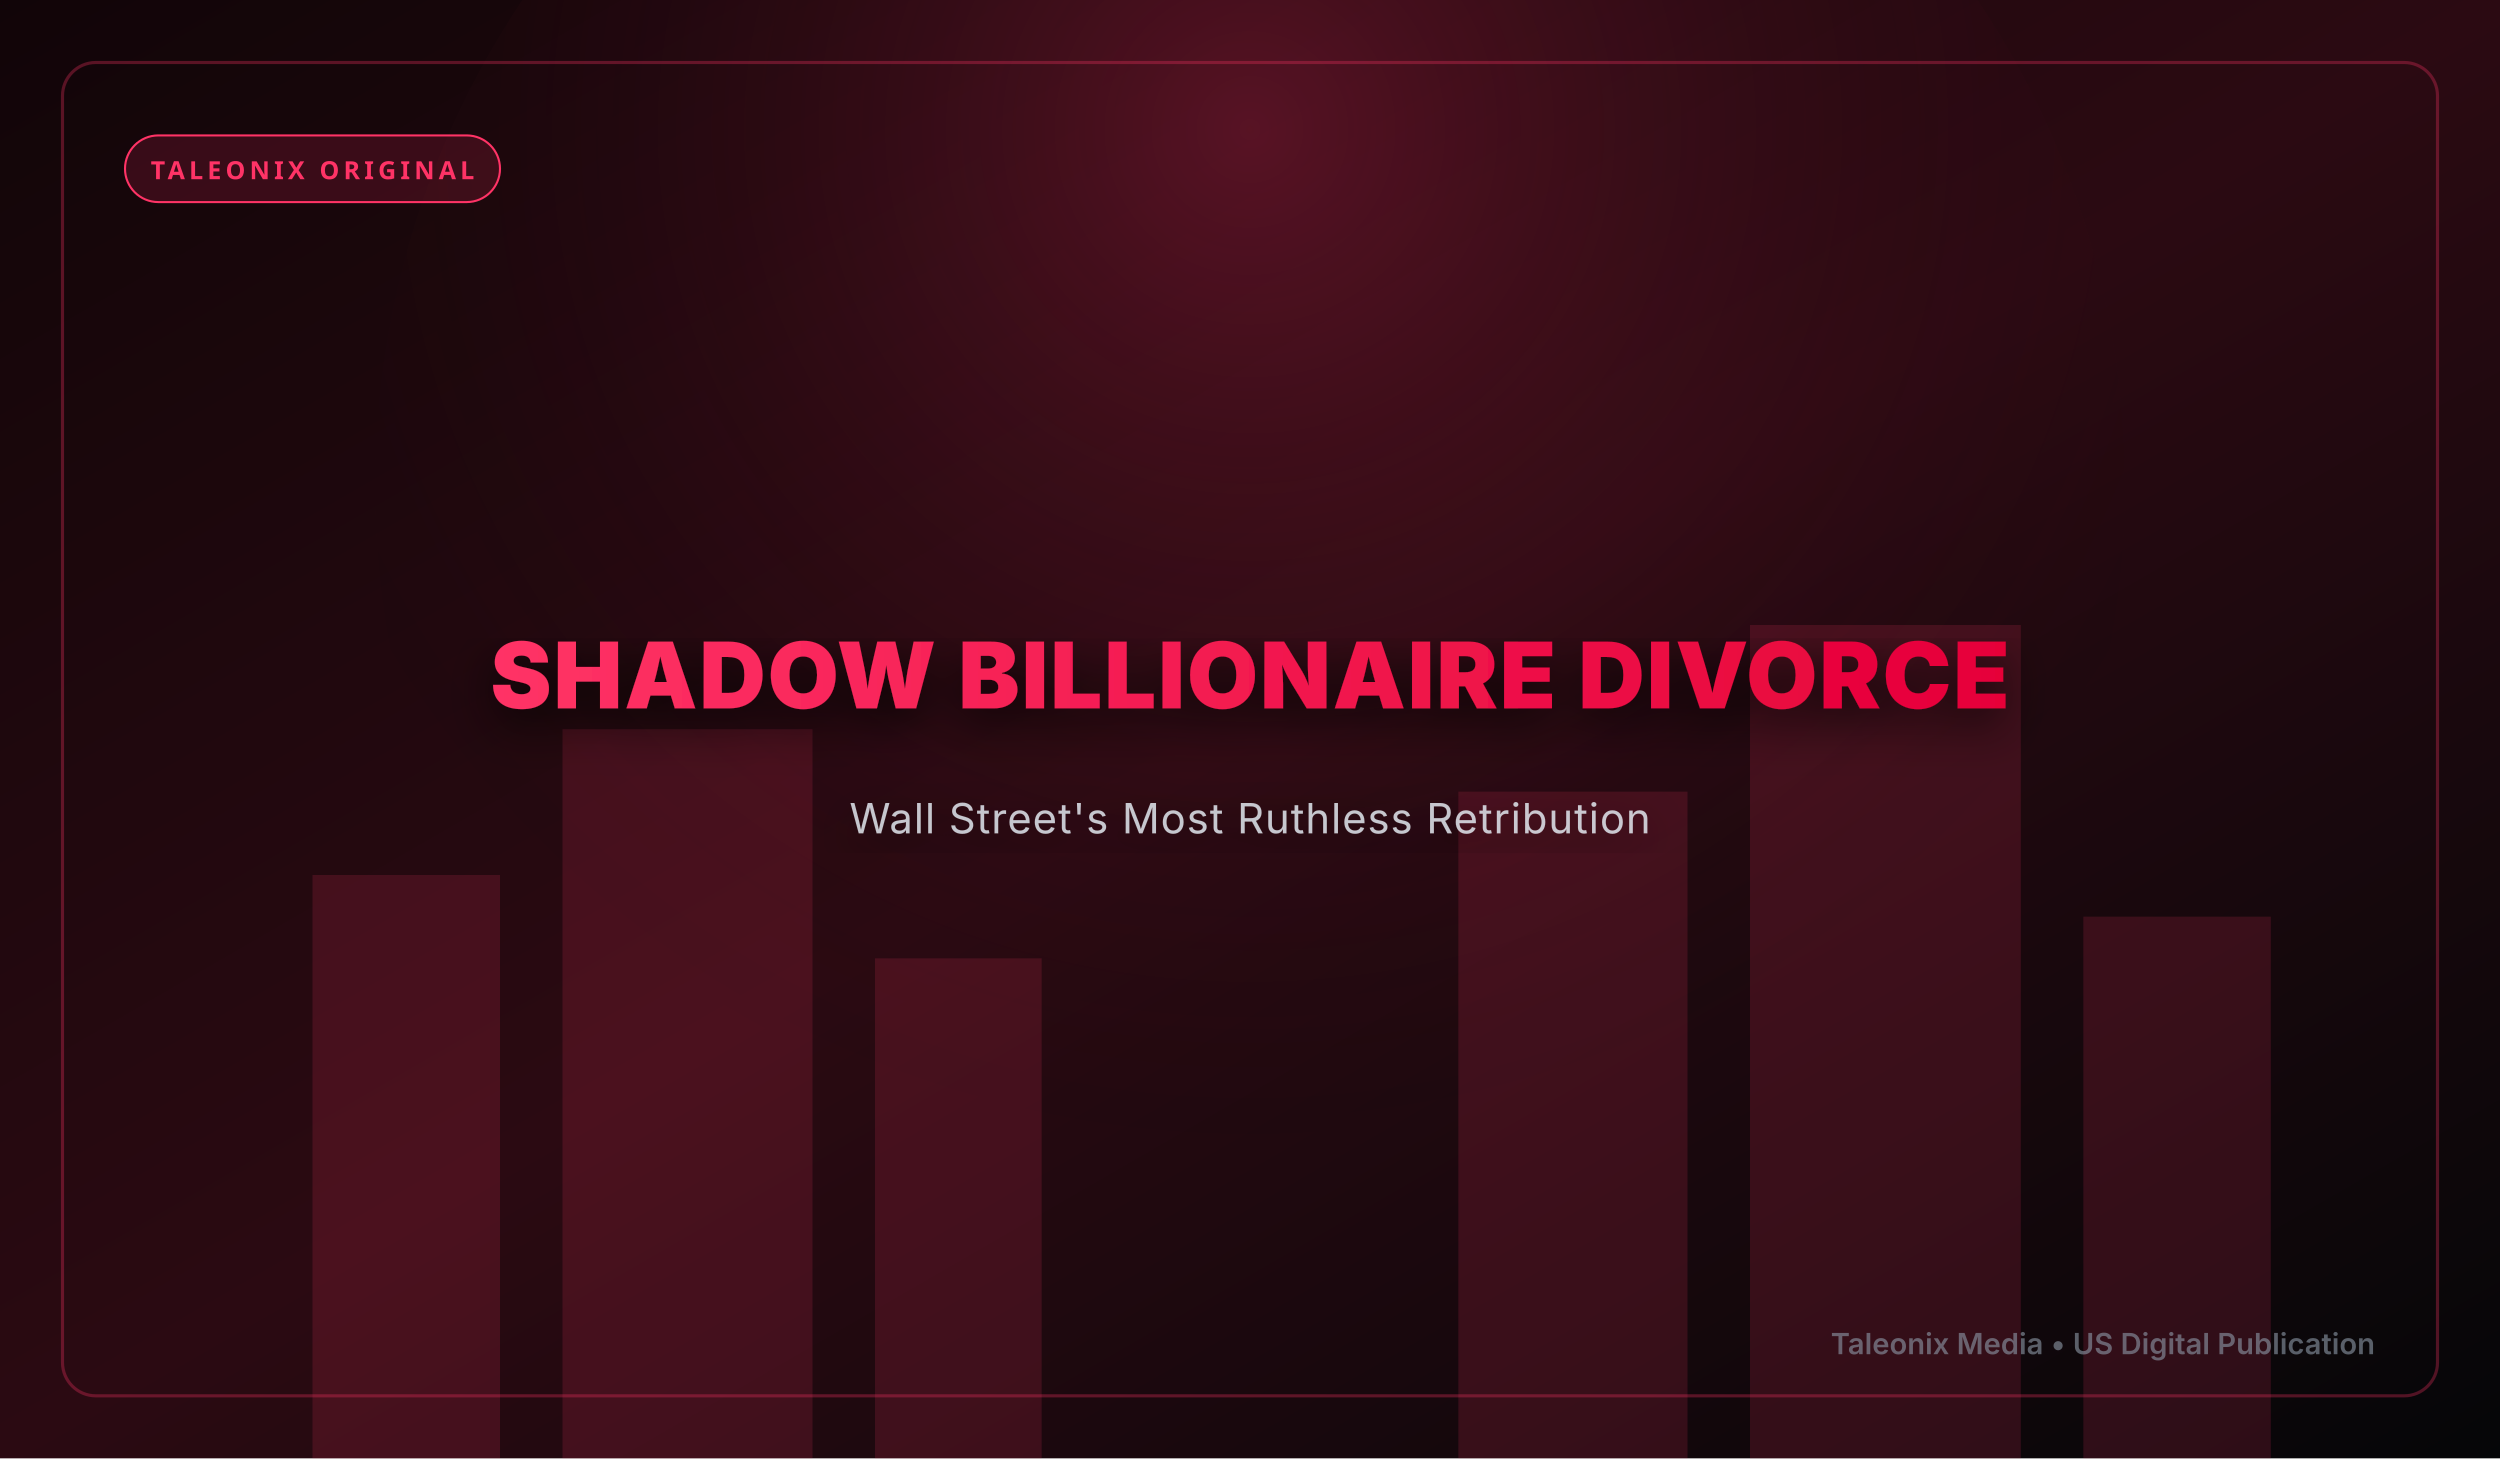
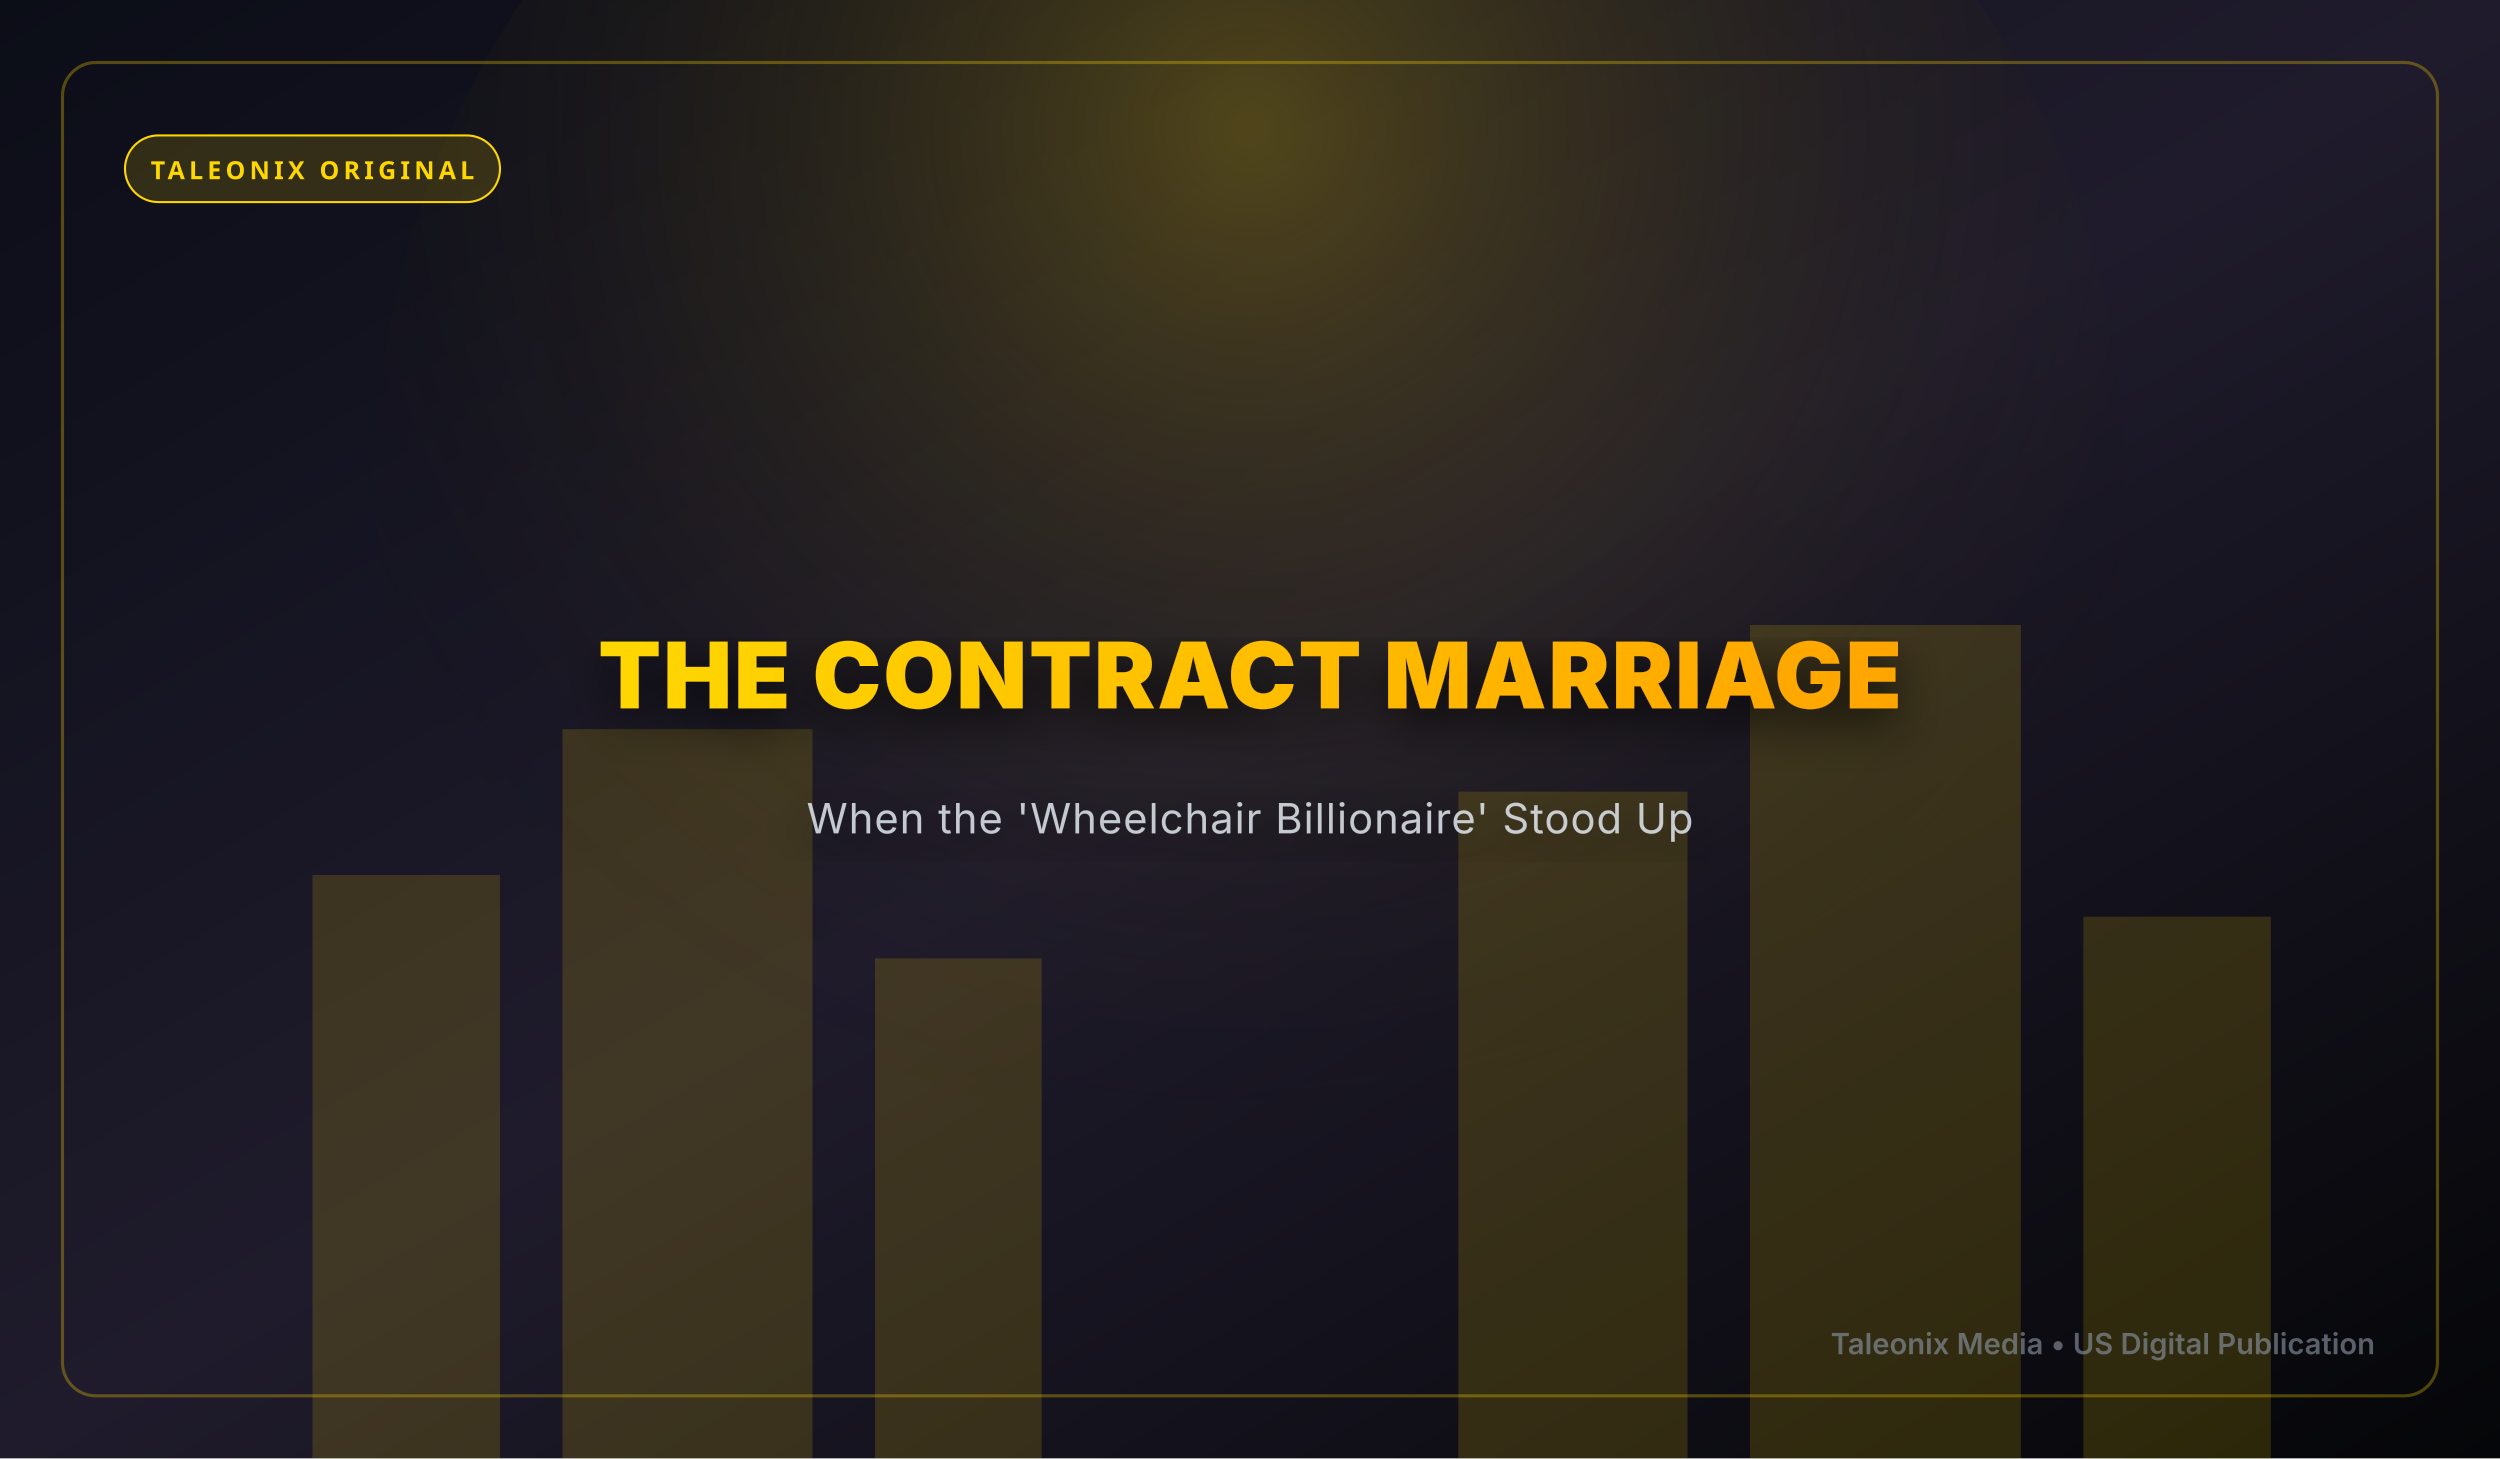
<svg xmlns="http://www.w3.org/2000/svg" viewBox="0 0 1200 700" width="100%" height="100%">
  <defs>
    <linearGradient id="bgGrad" x1="0%" y1="0%" x2="100%" y2="100%">
-       <stop offset="0%" stop-color="#110508" />
-       <stop offset="50%" stop-color="#2B0A12" />
+       <stop offset="0%" stop-color="#0B0D17" />
+       <stop offset="50%" stop-color="#1F1B2C" />
      <stop offset="100%" stop-color="#050608" />
    </linearGradient>
    <linearGradient id="textGrad" x1="0%" y1="0%" x2="100%" y2="0%">
-       <stop offset="0%" stop-color="#FF3366" />
-       <stop offset="100%" stop-color="#E60039" />
+       <stop offset="0%" stop-color="#FFD700" />
+       <stop offset="100%" stop-color="#FFA500" />
    </linearGradient>
    <radialGradient id="glowGrad" cx="50%" cy="30%" r="60%">
-       <stop offset="0%" stop-color="rgba(255, 51, 102, 0.25)" />
+       <stop offset="0%" stop-color="rgba(255, 215, 0, 0.25)" />
      <stop offset="100%" stop-color="transparent" />
    </radialGradient>
    <filter id="shadow" x="-10%" y="-10%" width="120%" height="120%">
      <feDropShadow dx="0" dy="8" stdDeviation="12" flood-color="#000000" flood-opacity="0.8" />
    </filter>
  </defs>
  <rect width="1200" height="700" fill="url(#bgGrad)" />
  <circle cx="600" cy="233.333" r="420" fill="url(#glowGrad)" />
  <g opacity="0.15">
-     <rect x="150" y="420" width="90" height="280" fill="#FF3366" />
-     <rect x="270" y="350" width="120" height="350" fill="#FF3366" />
-     <rect x="420" y="460" width="80" height="240" fill="#FF3366" />
-     <rect x="700" y="380" width="110" height="320" fill="#FF3366" />
-     <rect x="840" y="300" width="130" height="400" fill="#FF3366" />
-     <rect x="1000" y="440" width="90" height="260" fill="#FF3366" />
+     <rect x="150" y="420" width="90" height="280" fill="#FFD700" />
+     <rect x="270" y="350" width="120" height="350" fill="#FFD700" />
+     <rect x="420" y="460" width="80" height="240" fill="#FFD700" />
+     <rect x="700" y="380" width="110" height="320" fill="#FFD700" />
+     <rect x="840" y="300" width="130" height="400" fill="#FFD700" />
+     <rect x="1000" y="440" width="90" height="260" fill="#FFD700" />
  </g>
-   <rect x="30" y="30" width="1140" height="640" fill="none" stroke="#FF3366" stroke-width="1.5" stroke-opacity="0.3" rx="16" />
+   <rect x="30" y="30" width="1140" height="640" fill="none" stroke="#FFD700" stroke-width="1.5" stroke-opacity="0.3" rx="16" />
  <g transform="translate(60, 65)">
-     <rect width="180" height="32" rx="16" fill="#FF3366" fill-opacity="0.15" stroke="#FF3366" stroke-width="1" />
-     <text x="90" y="21" fill="#FF3366" font-family="'Outfit', sans-serif" font-size="12" font-weight="700" text-anchor="middle" letter-spacing="2">TALEONIX ORIGINAL</text>
+     <rect width="180" height="32" rx="16" fill="#FFD700" fill-opacity="0.15" stroke="#FFD700" stroke-width="1" />
+     <text x="90" y="21" fill="#FFD700" font-family="'Outfit', sans-serif" font-size="12" font-weight="700" text-anchor="middle" letter-spacing="2">TALEONIX ORIGINAL</text>
  </g>
  <g filter="url(#shadow)" text-anchor="middle">
    <text x="600" y="340" fill="url(#textGrad)" font-family="'Outfit', 'Inter', sans-serif" font-size="44" font-weight="900" letter-spacing="1">
-         SHADOW BILLIONAIRE DIVORCE
+         THE CONTRACT MARRIAGE
      </text>
    <text x="600" y="400" fill="#E0E6ED" font-family="'Lora', 'Inter', sans-serif" font-size="20" font-weight="400" opacity="0.85" letter-spacing="0.5">
-         Wall Street's Most Ruthless Retribution
+         When the 'Wheelchair Billionaire' Stood Up
      </text>
  </g>
  <text x="1140" y="650" fill="#8E9AA8" font-family="'Inter', sans-serif" font-size="14" font-weight="600" text-anchor="end" opacity="0.6">
      Taleonix Media • US Digital Publication
    </text>
</svg>
